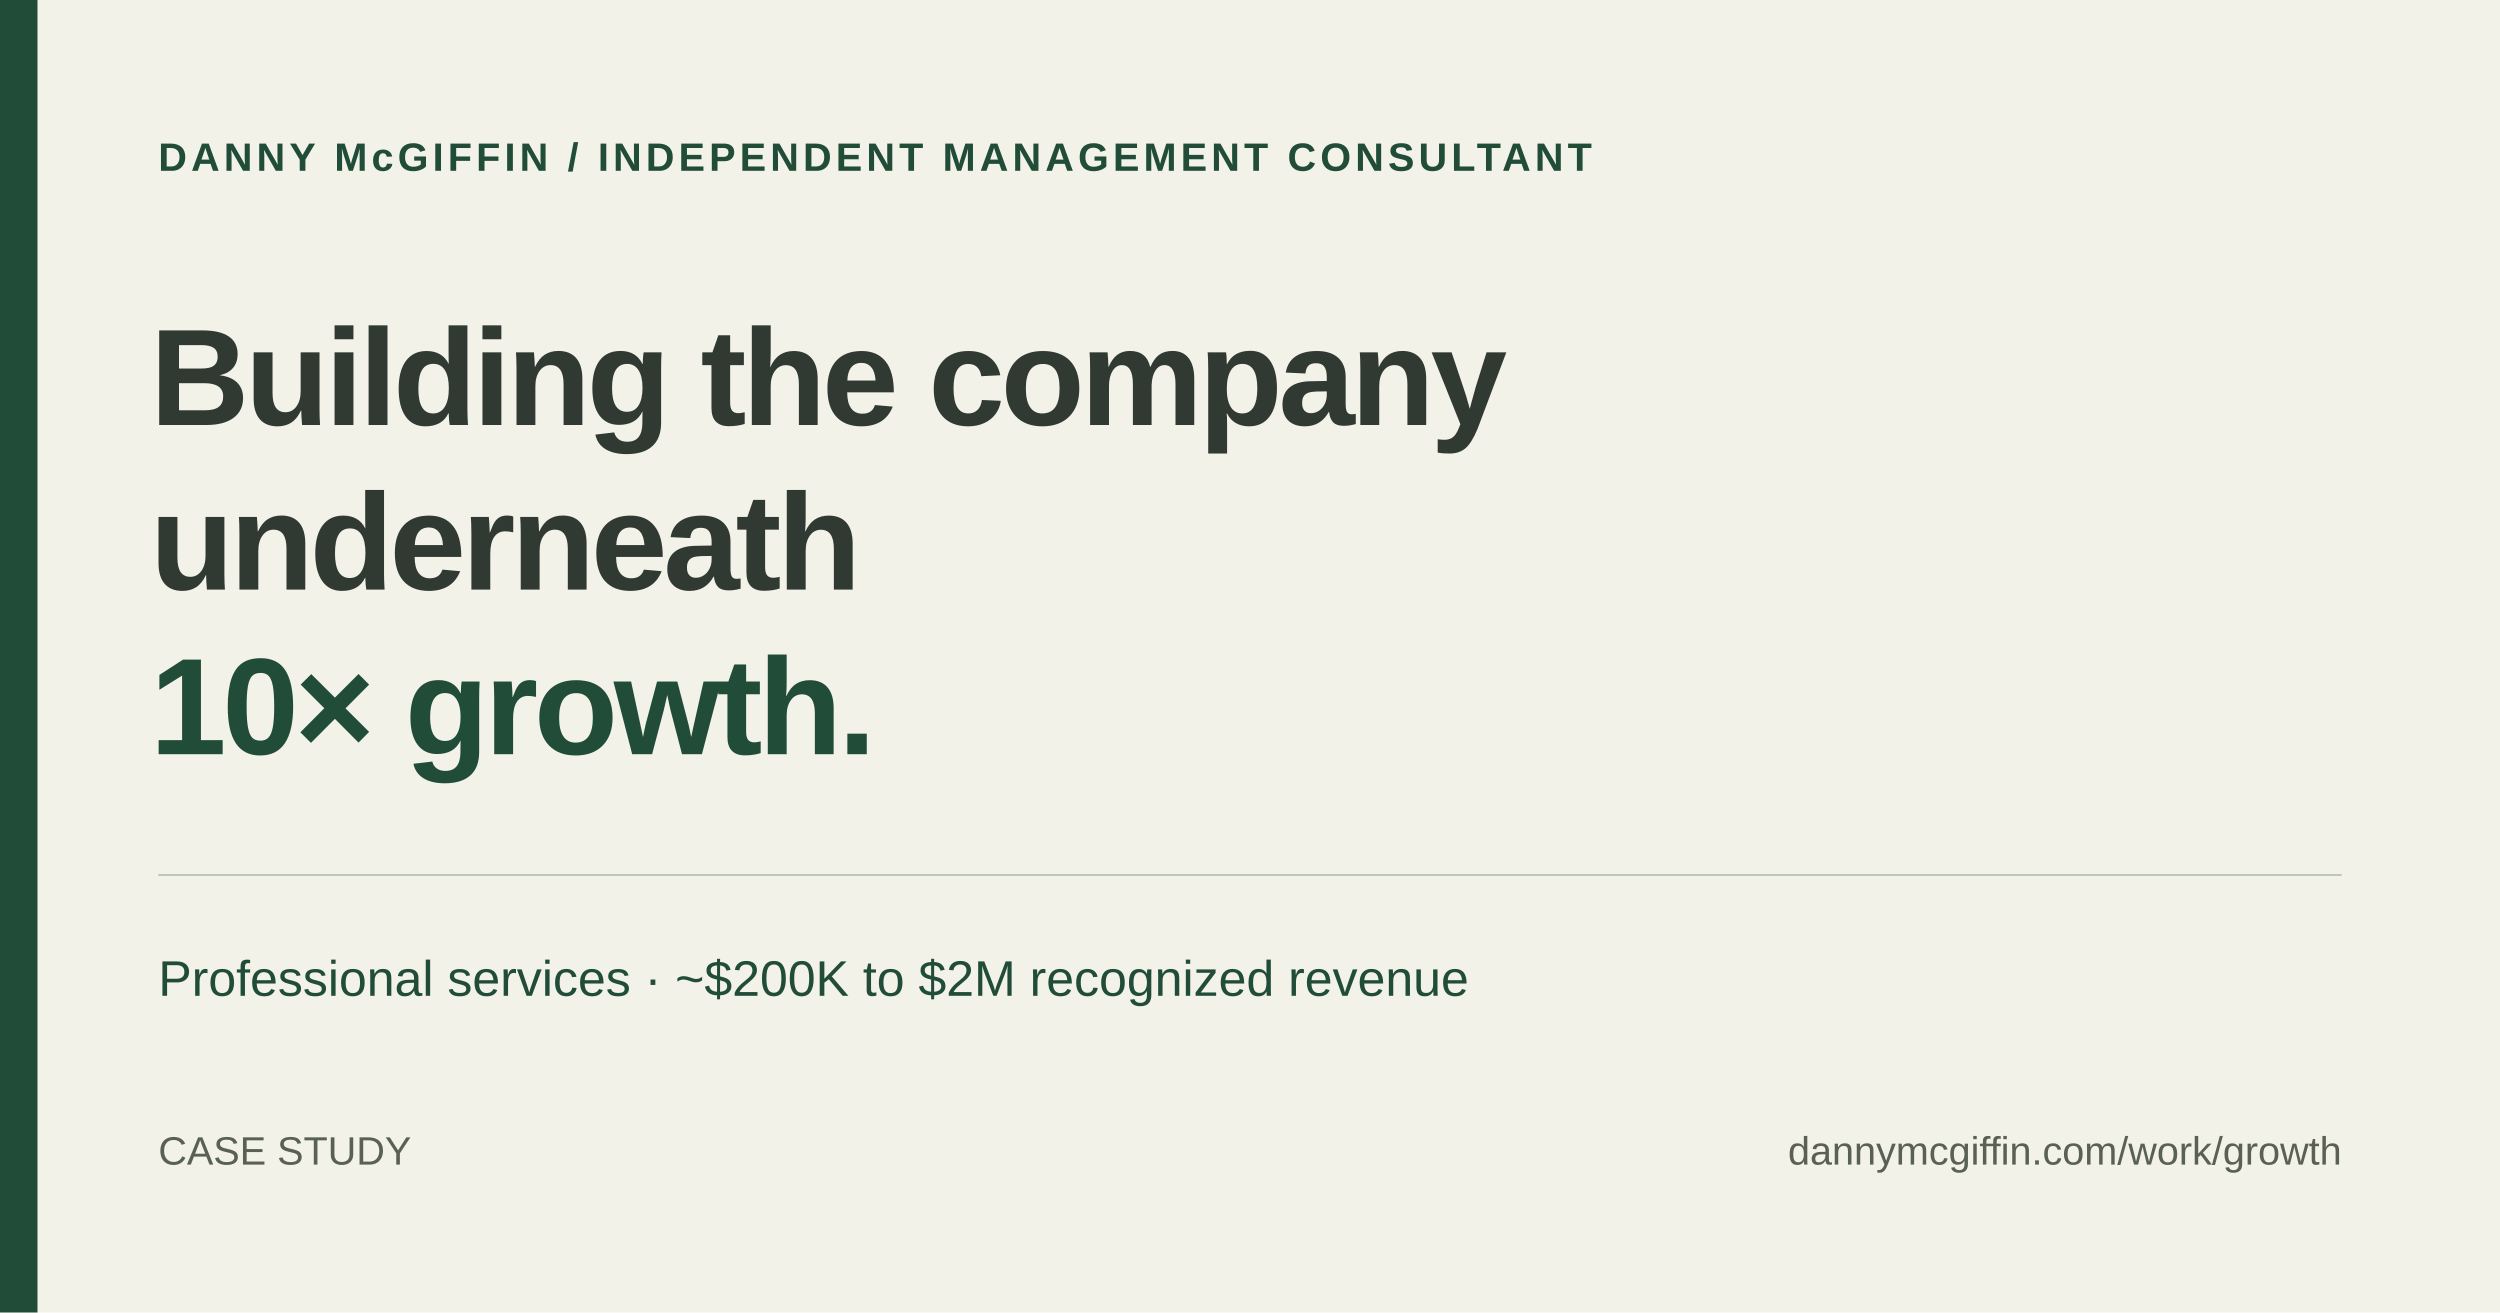
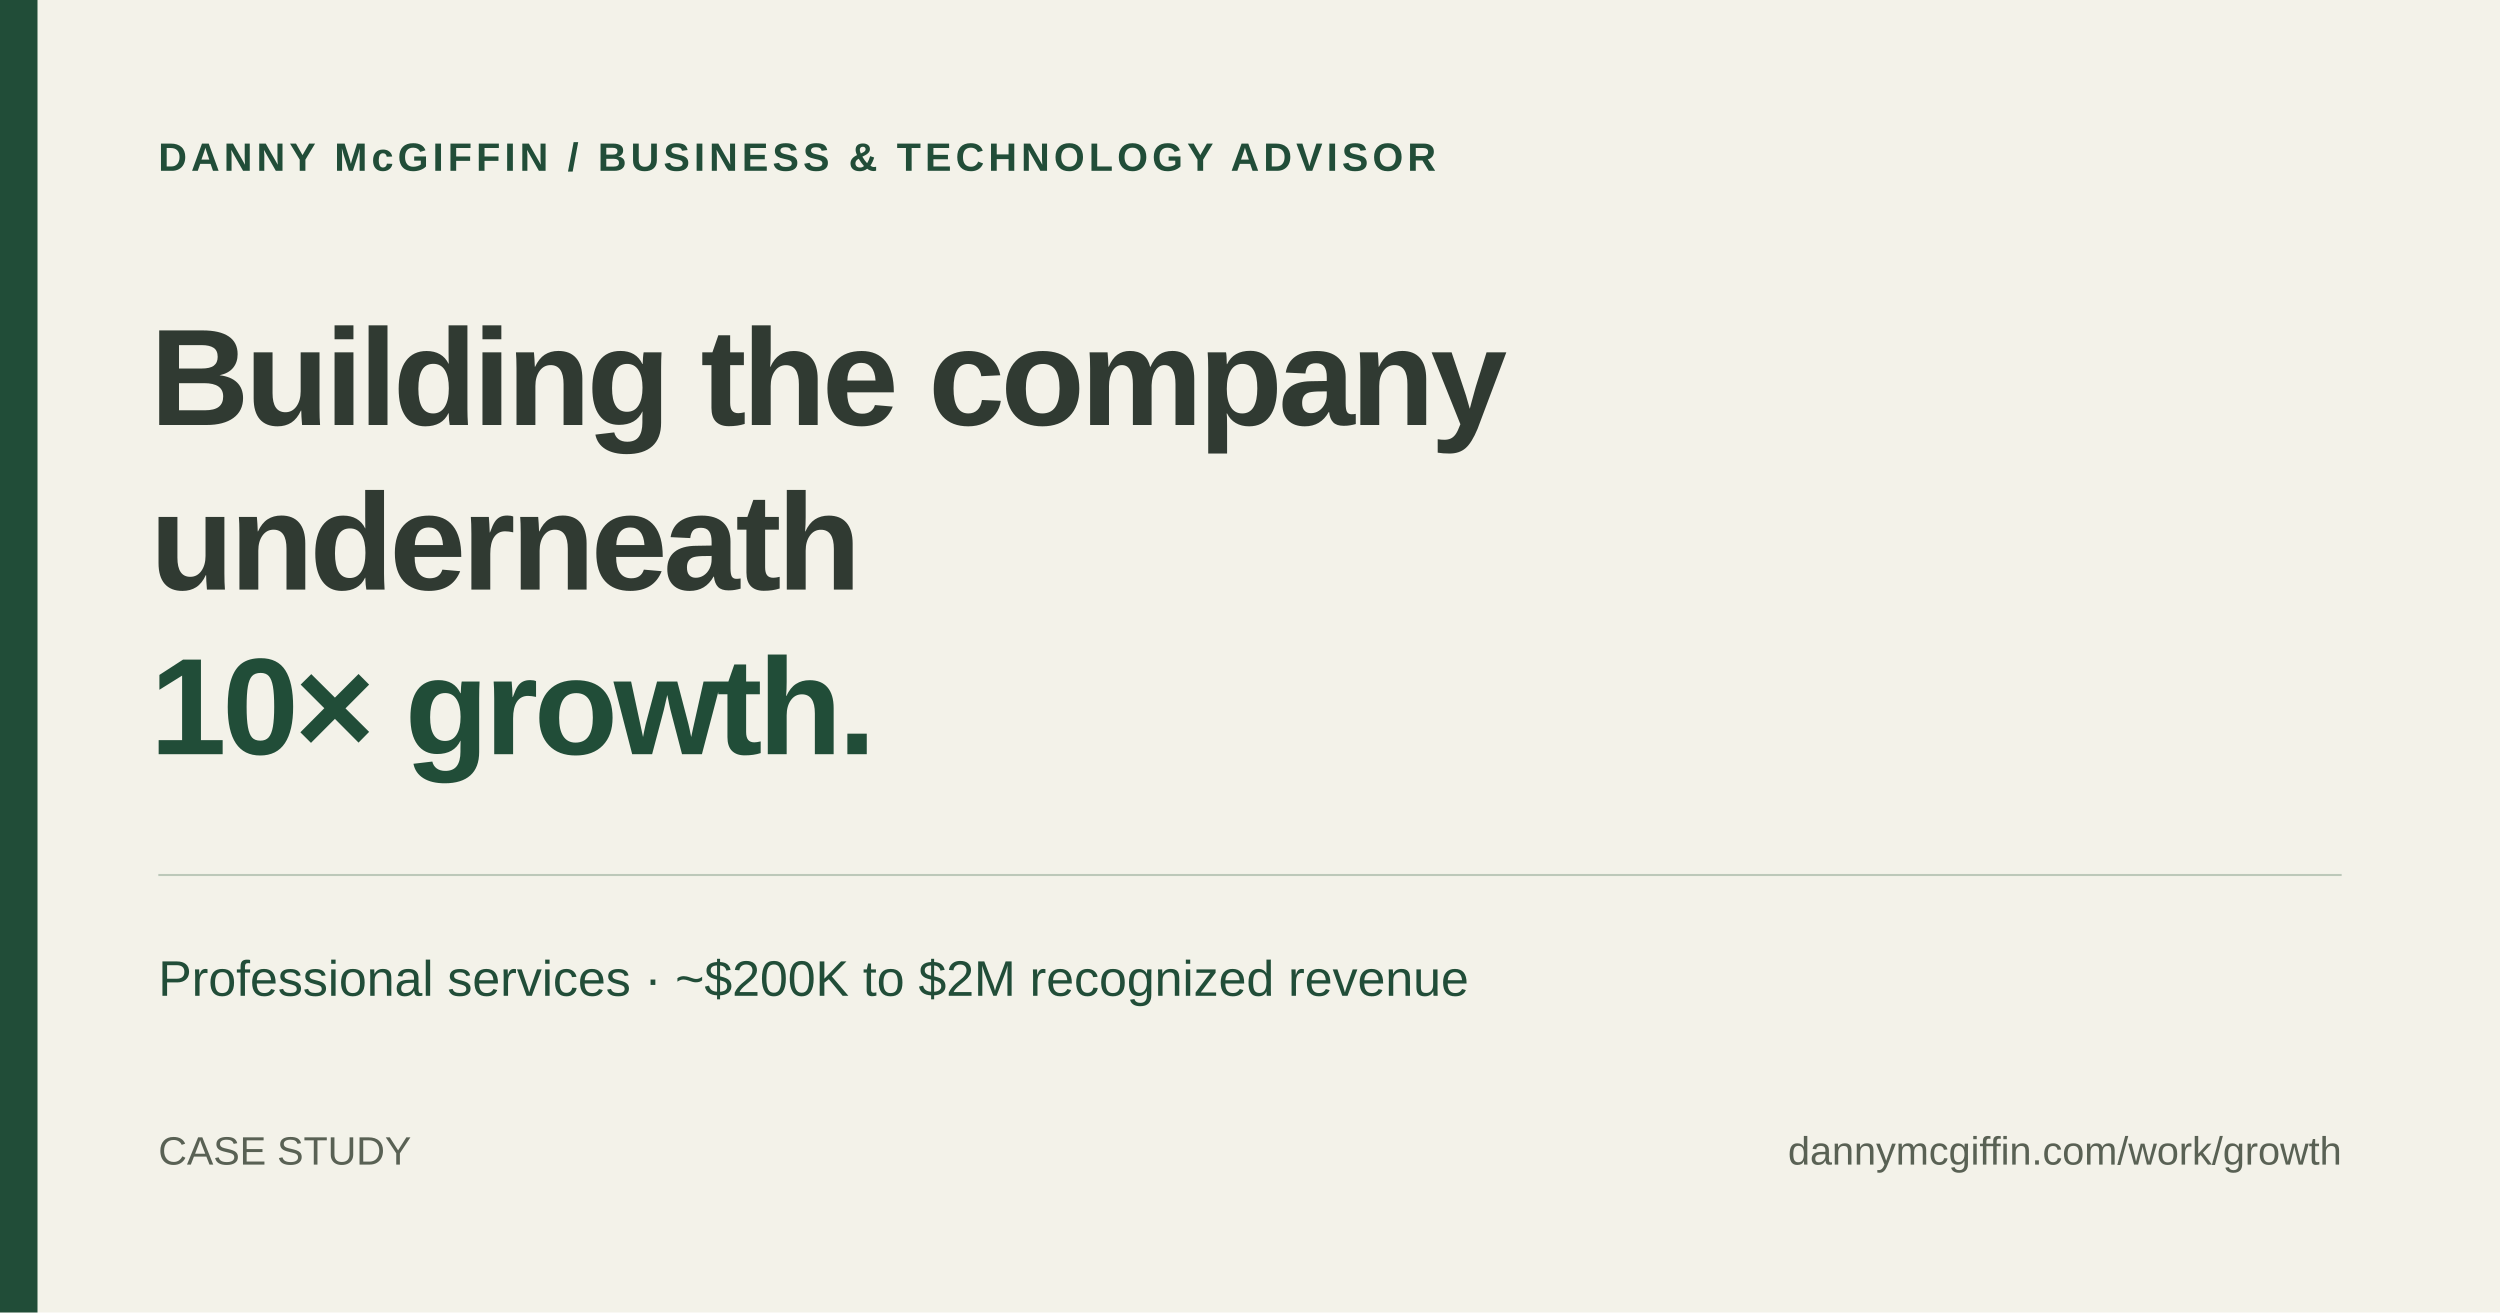
<svg xmlns="http://www.w3.org/2000/svg" width="1200" height="630" viewBox="0 0 1200 630">
  <rect width="1200" height="630" fill="#f3f2e9" />
  <rect width="18" height="630" fill="#214d38" />
  <g font-family="Arial, sans-serif">
-     <text x="76" y="82" font-size="19" font-weight="700" letter-spacing="2" fill="#214d38">DANNY McGIFFIN / INDEPENDENT MANAGEMENT CONSULTANT</text>
+     <text x="76" y="82" font-size="19" font-weight="700" letter-spacing="2" fill="#214d38">DANNY McGIFFIN / BUSINESS &amp; TECHNOLOGY ADVISOR</text>
    <g font-size="66" font-weight="700" letter-spacing="-2" fill="#303a32">
      <text x="72" y="204">Building the company</text>
      <text x="72" y="283">underneath</text>
      <text x="72" y="362" fill="#214d38">10× growth.</text>
    </g>
    <path d="M76 420H1124" stroke="#bcc8b9" />
    <text x="76" y="478" font-size="24" fill="#214d38">Professional services · ~$200K to $2M recognized revenue</text>
    <text x="76" y="559" font-size="19" fill="#596154">CASE STUDY</text>
    <text x="1124" y="559" font-size="19" text-anchor="end" fill="#596154">dannymcgiffin.com/work/growth</text>
  </g>
</svg>
